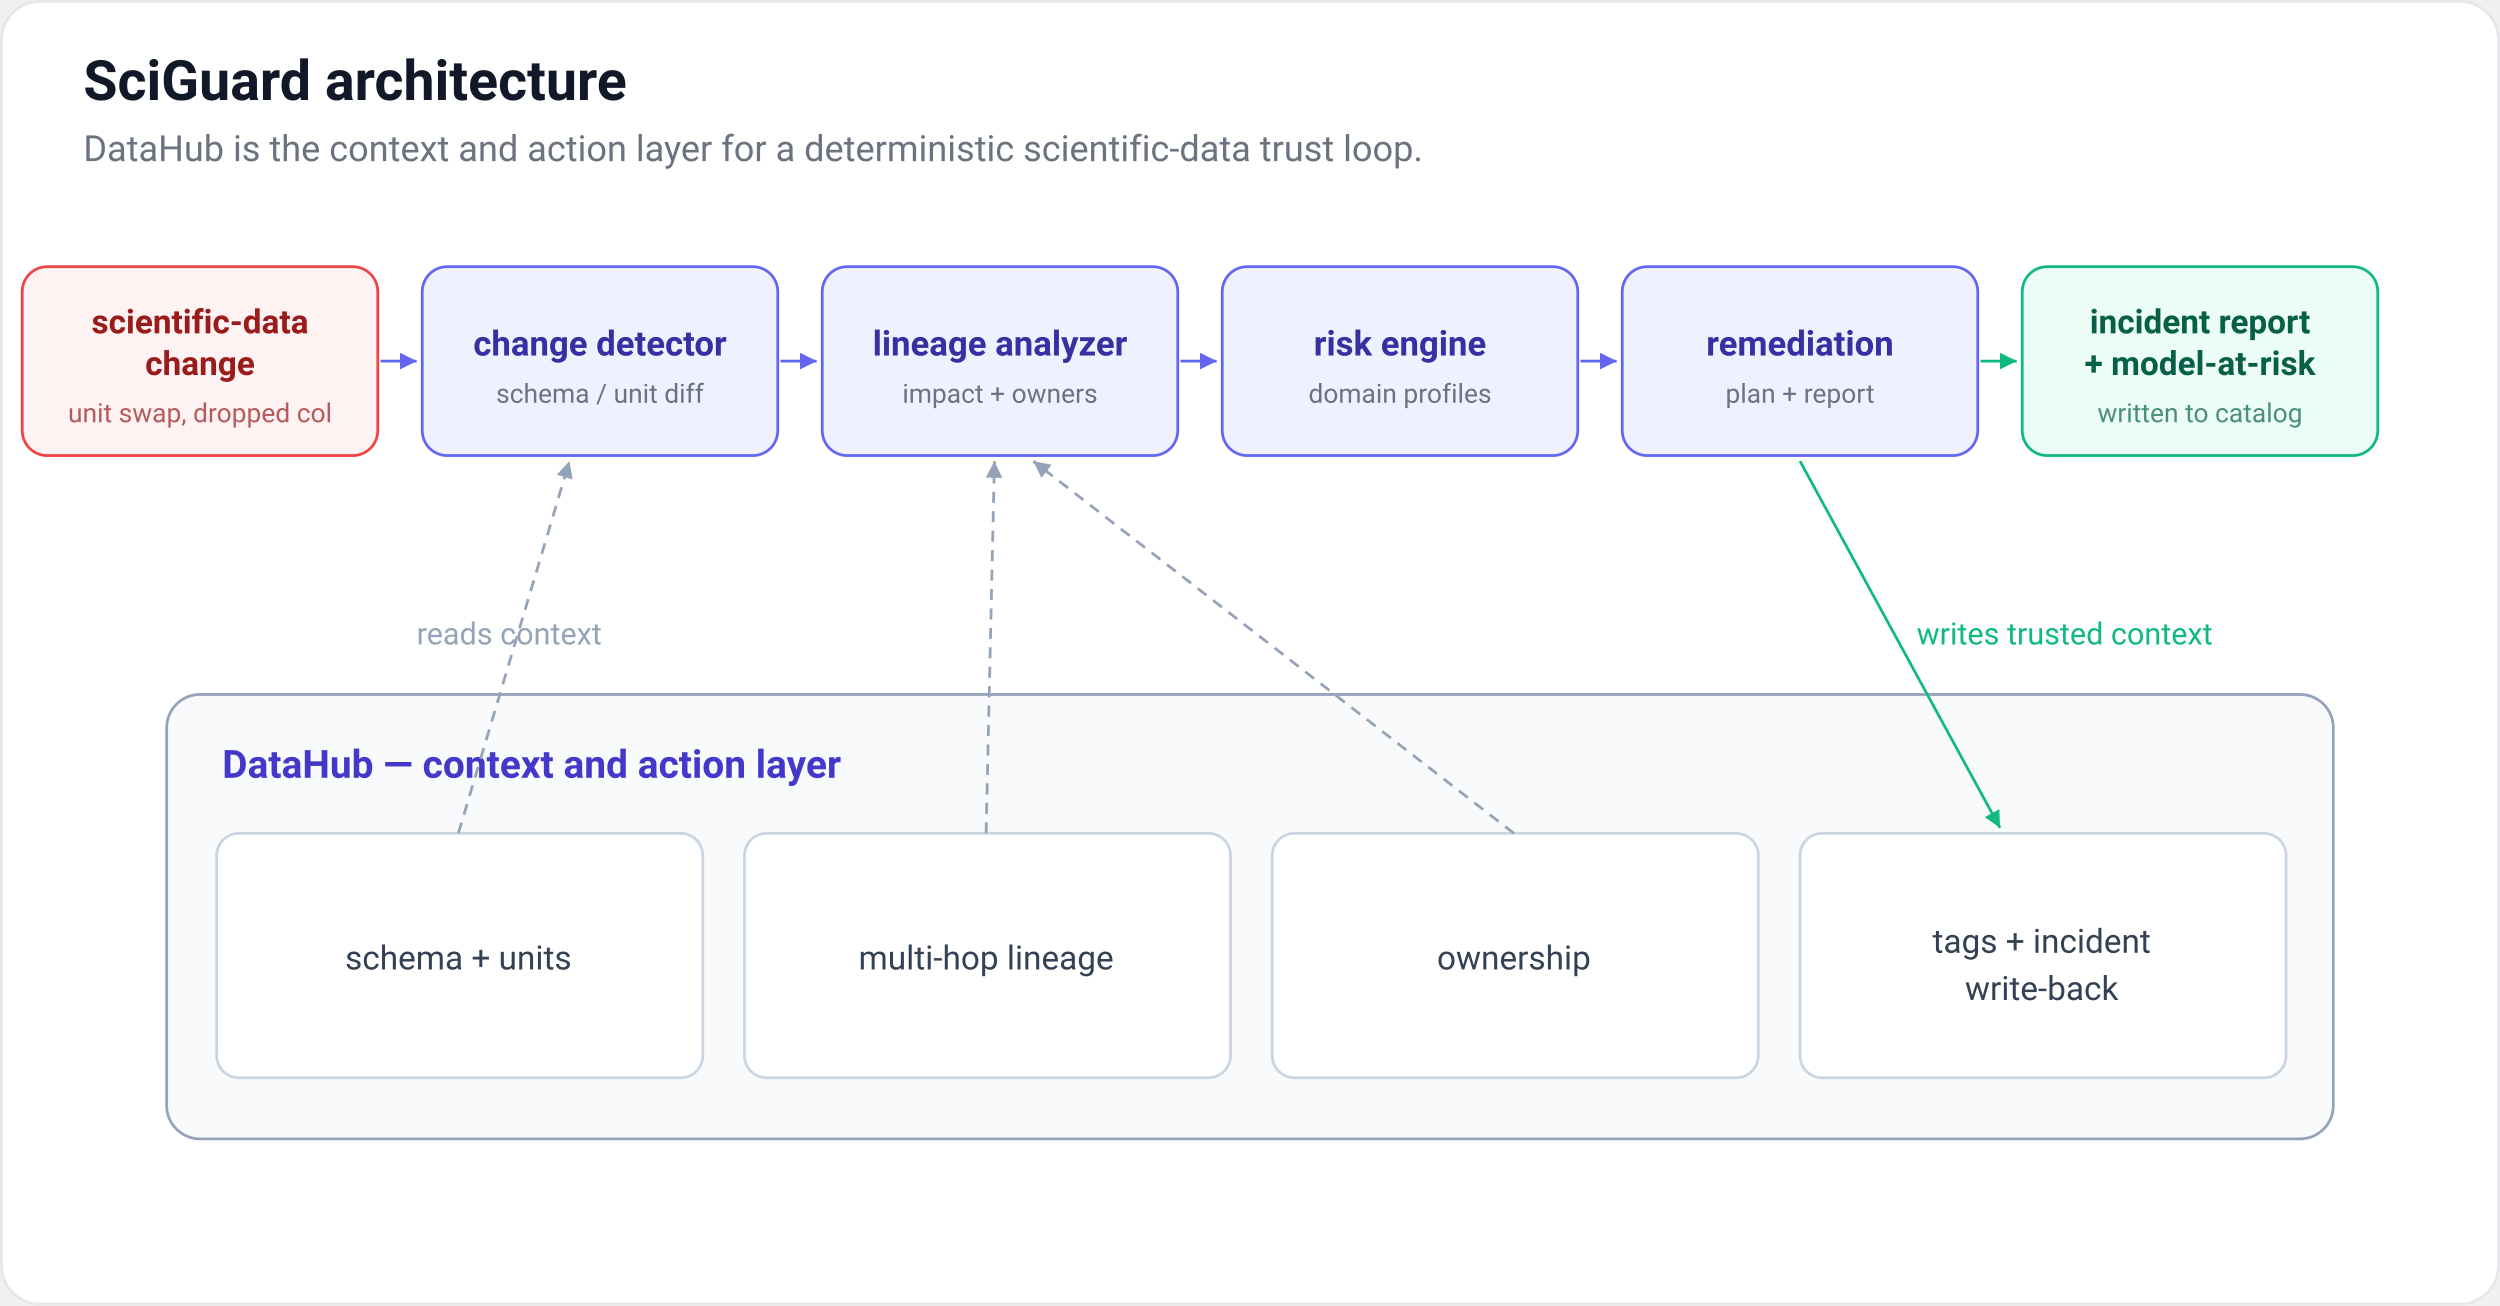
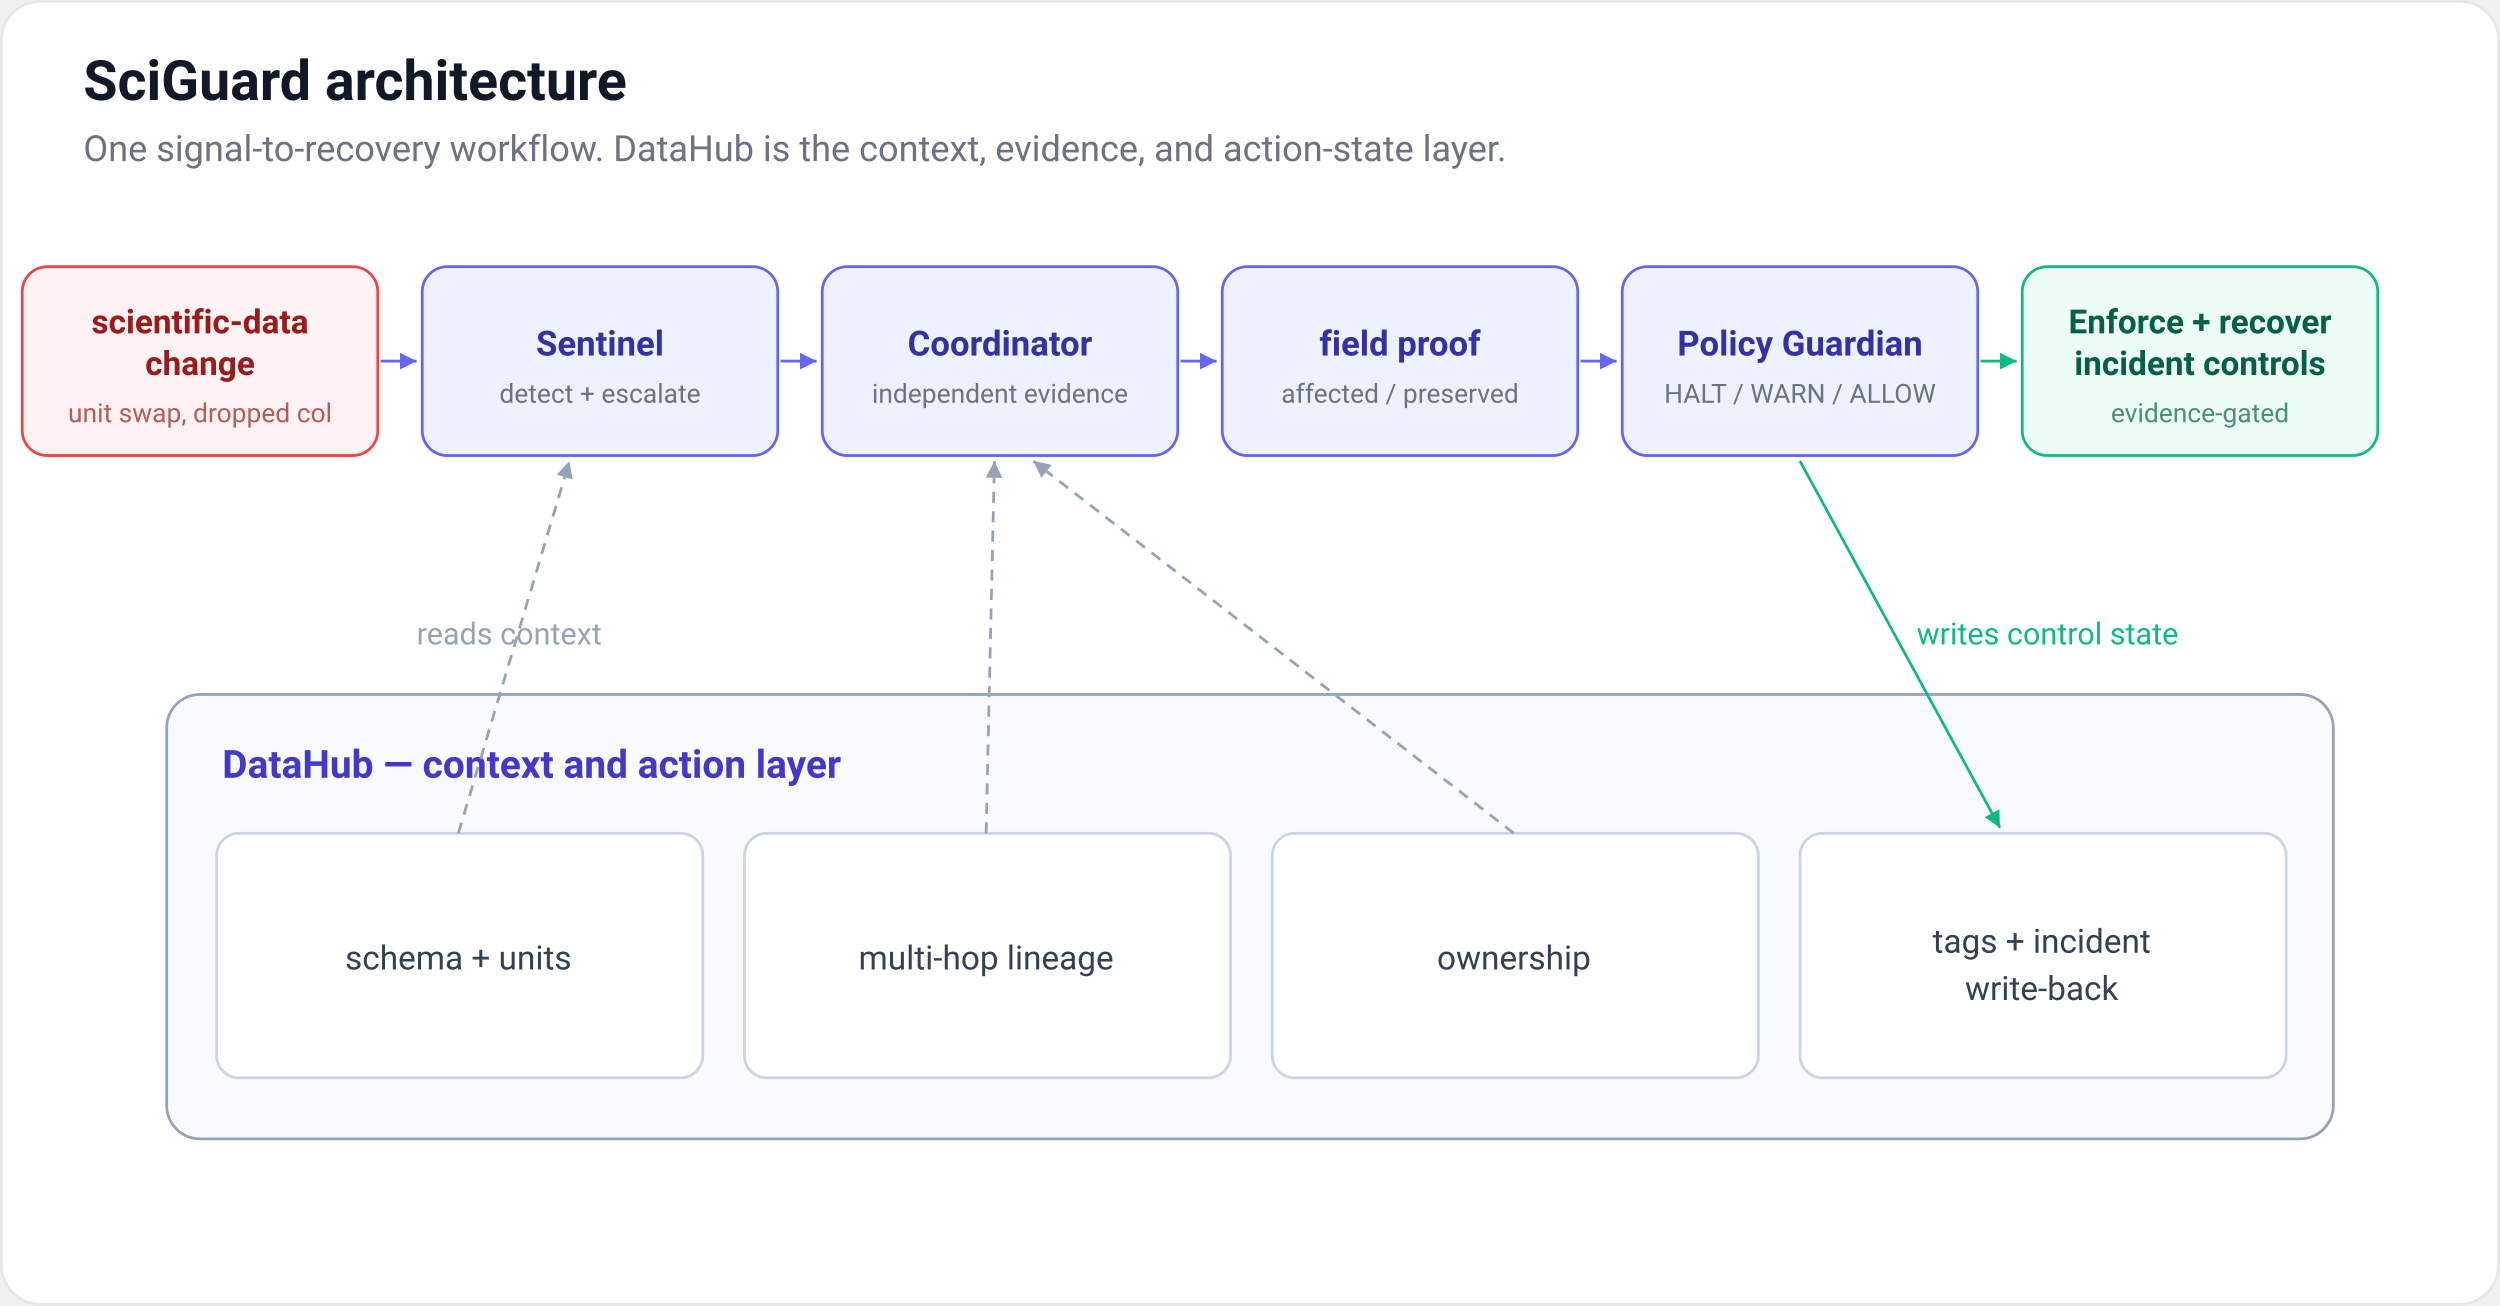
<svg xmlns="http://www.w3.org/2000/svg" viewBox="0 0 900 470" font-family="-apple-system, Segoe UI, Roboto, Helvetica, Arial, sans-serif">
  <rect x="0.5" y="0.5" width="899" height="469" rx="14" fill="#ffffff" stroke="#e5e7eb" />
  <defs>
    <marker id="ind" markerWidth="8" markerHeight="8" refX="6" refY="3" orient="auto">
      <path d="M0,0 L6,3 L0,6 Z" fill="#6366f1" />
    </marker>
    <marker id="gray" markerWidth="8" markerHeight="8" refX="6" refY="3" orient="auto">
      <path d="M0,0 L6,3 L0,6 Z" fill="#94a3b8" />
    </marker>
    <marker id="grn" markerWidth="8" markerHeight="8" refX="6" refY="3" orient="auto">
      <path d="M0,0 L6,3 L0,6 Z" fill="#10b981" />
    </marker>
  </defs>
  <text x="30" y="36" font-size="20" font-weight="600" fill="#111827">SciGuard architecture</text>
-   <text x="30" y="58" font-size="13" fill="#6b7280">DataHub is the context and action layer for a deterministic scientific-data trust loop.</text>
+   <text x="30" y="58" font-size="13" fill="#6b7280">One signal-to-recovery workflow. DataHub is the context, evidence, and action-state layer.</text>
  <rect x="8" y="96" width="128" height="68" rx="9" fill="#fef2f2" stroke="#ef4444" />
  <text x="72" y="120" text-anchor="middle" font-size="12" font-weight="600" fill="#991b1b">scientific-data</text>
  <text x="72" y="135" text-anchor="middle" font-size="12" font-weight="600" fill="#991b1b">change</text>
  <text x="72" y="152" text-anchor="middle" font-size="9.5" fill="#b45c5c">unit swap, dropped col</text>
  <rect x="152" y="96" width="128" height="68" rx="9" fill="#eef2ff" stroke="#6366f1" />
-   <text x="216" y="128" text-anchor="middle" font-size="12.5" font-weight="600" fill="#3730a3">change detector</text>
-   <text x="216" y="145" text-anchor="middle" font-size="9.5" fill="#6b7280">schema / unit diff</text>
+   <text x="216" y="128" text-anchor="middle" font-size="12.5" font-weight="600" fill="#3730a3">Sentinel</text>
+   <text x="216" y="145" text-anchor="middle" font-size="9.5" fill="#6b7280">detect + escalate</text>
  <rect x="296" y="96" width="128" height="68" rx="9" fill="#eef2ff" stroke="#6366f1" />
-   <text x="360" y="128" text-anchor="middle" font-size="12.5" font-weight="600" fill="#3730a3">lineage analyzer</text>
-   <text x="360" y="145" text-anchor="middle" font-size="9.5" fill="#6b7280">impact + owners</text>
+   <text x="360" y="128" text-anchor="middle" font-size="12.5" font-weight="600" fill="#3730a3">Coordinator</text>
+   <text x="360" y="145" text-anchor="middle" font-size="9.5" fill="#6b7280">independent evidence</text>
  <rect x="440" y="96" width="128" height="68" rx="9" fill="#eef2ff" stroke="#6366f1" />
-   <text x="504" y="128" text-anchor="middle" font-size="12.5" font-weight="600" fill="#3730a3">risk engine</text>
-   <text x="504" y="145" text-anchor="middle" font-size="9.5" fill="#6b7280">domain profiles</text>
+   <text x="504" y="128" text-anchor="middle" font-size="12.5" font-weight="600" fill="#3730a3">field proof</text>
+   <text x="504" y="145" text-anchor="middle" font-size="9.5" fill="#6b7280">affected / preserved</text>
  <rect x="584" y="96" width="128" height="68" rx="9" fill="#eef2ff" stroke="#6366f1" />
-   <text x="648" y="128" text-anchor="middle" font-size="12.5" font-weight="600" fill="#3730a3">remediation</text>
-   <text x="648" y="145" text-anchor="middle" font-size="9.5" fill="#6b7280">plan + report</text>
+   <text x="648" y="128" text-anchor="middle" font-size="12.5" font-weight="600" fill="#3730a3">Policy Guardian</text>
+   <text x="648" y="145" text-anchor="middle" font-size="9.5" fill="#6b7280">HALT / WARN / ALLOW</text>
  <rect x="728" y="96" width="128" height="68" rx="9" fill="#ecfdf5" stroke="#10b981" />
-   <text x="792" y="120" text-anchor="middle" font-size="12" font-weight="600" fill="#065f46">incident report</text>
-   <text x="792" y="135" text-anchor="middle" font-size="12" font-weight="600" fill="#065f46">+ model-at-risk</text>
-   <text x="792" y="152" text-anchor="middle" font-size="9.5" fill="#4a8f78">written to catalog</text>
+   <text x="792" y="120" text-anchor="middle" font-size="12" font-weight="600" fill="#065f46">Enforce + recover</text>
+   <text x="792" y="135" text-anchor="middle" font-size="12" font-weight="600" fill="#065f46">incident controls</text>
+   <text x="792" y="152" text-anchor="middle" font-size="9.5" fill="#4a8f78">evidence-gated</text>
  <line x1="137" y1="130" x2="150" y2="130" stroke="#6366f1" marker-end="url(#ind)" />
  <line x1="281" y1="130" x2="294" y2="130" stroke="#6366f1" marker-end="url(#ind)" />
  <line x1="425" y1="130" x2="438" y2="130" stroke="#6366f1" marker-end="url(#ind)" />
  <line x1="569" y1="130" x2="582" y2="130" stroke="#6366f1" marker-end="url(#ind)" />
  <line x1="713" y1="130" x2="726" y2="130" stroke="#10b981" marker-end="url(#grn)" />
  <rect x="60" y="250" width="780" height="160" rx="12" fill="#f8fafc" stroke="#94a3b8" />
  <text x="80" y="280" font-size="14" font-weight="600" fill="#4338ca">DataHub — context and action layer</text>
  <rect x="78" y="300" width="175" height="88" rx="8" fill="#ffffff" stroke="#cbd5e1" />
  <text x="165" y="349" text-anchor="middle" font-size="12" fill="#334155">schema + units</text>
  <rect x="268" y="300" width="175" height="88" rx="8" fill="#ffffff" stroke="#cbd5e1" />
  <text x="355" y="349" text-anchor="middle" font-size="12" fill="#334155">multi-hop lineage</text>
  <rect x="458" y="300" width="175" height="88" rx="8" fill="#ffffff" stroke="#cbd5e1" />
  <text x="545" y="349" text-anchor="middle" font-size="12" fill="#334155">ownership</text>
  <rect x="648" y="300" width="175" height="88" rx="8" fill="#ffffff" stroke="#cbd5e1" />
  <text x="735" y="343" text-anchor="middle" font-size="12" fill="#334155">tags + incident</text>
  <text x="735" y="360" text-anchor="middle" font-size="12" fill="#334155">write-back</text>
  <text x="150" y="232" font-size="11" fill="#94a3b8">reads context</text>
  <line x1="165" y1="300" x2="205" y2="166" stroke="#94a3b8" stroke-dasharray="4 3" marker-end="url(#gray)" />
  <line x1="355" y1="300" x2="358" y2="166" stroke="#94a3b8" stroke-dasharray="4 3" marker-end="url(#gray)" />
  <line x1="545" y1="300" x2="372" y2="166" stroke="#94a3b8" stroke-dasharray="4 3" marker-end="url(#gray)" />
-   <text x="690" y="232" font-size="11" fill="#10b981">writes trusted context</text>
+   <text x="690" y="232" font-size="11" fill="#10b981">writes control state</text>
  <line x1="648" y1="166" x2="720" y2="298" stroke="#10b981" marker-end="url(#grn)" />
</svg>
